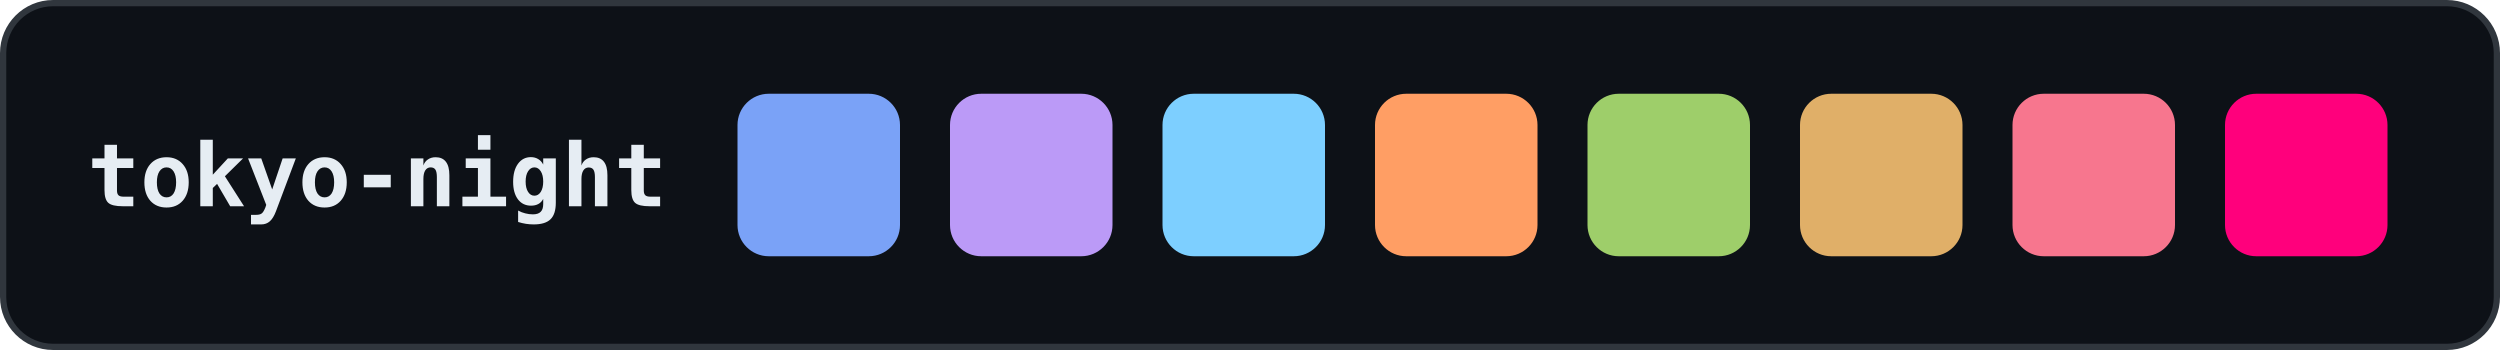
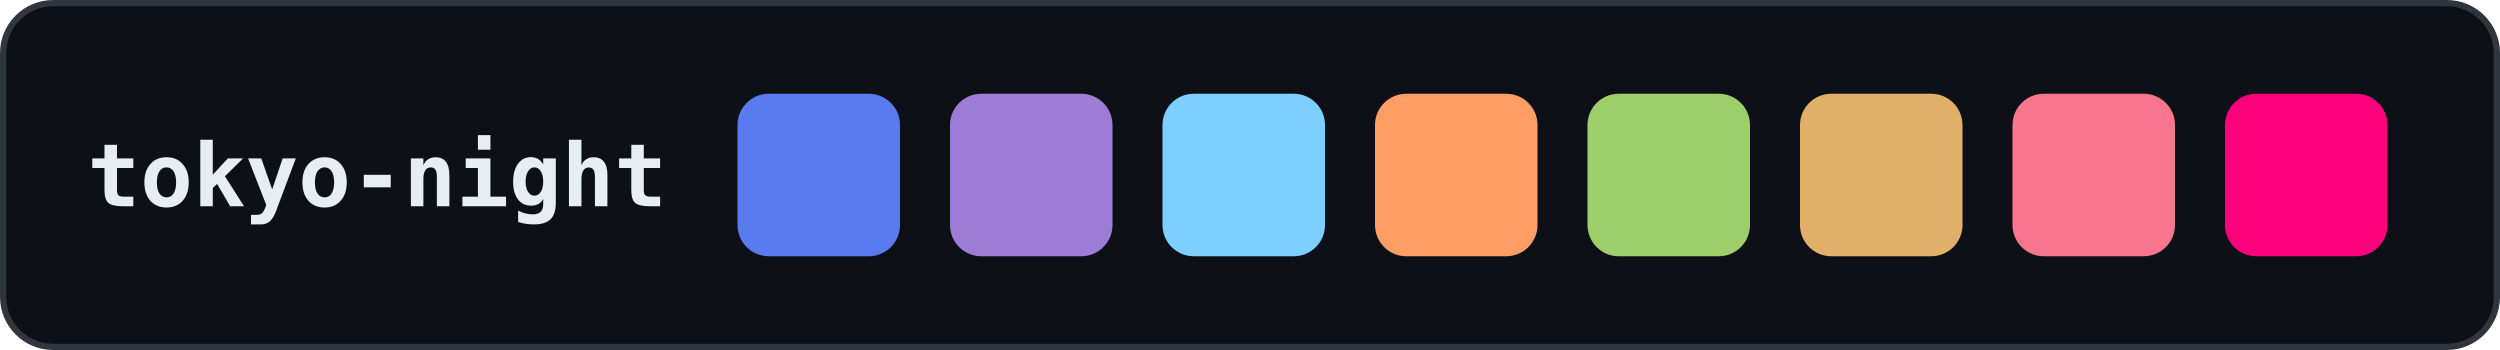
<svg xmlns="http://www.w3.org/2000/svg" width="400" height="56" viewBox="0 0 400 56" role="img" aria-label="tokyo-night proposed colour theme palette">
  <rect x="0.5" y="0.5" width="399" height="55" rx="8" fill="#0d1117" stroke="#30363d" />
  <text x="14" y="33" font-family="ui-monospace,SFMono-Regular,Menlo,Consolas,monospace" font-size="14" font-weight="600" fill="#e6edf3">tokyo-night</text>
-   <rect x="118" y="15" width="26" height="26" rx="5" fill="#7aa2f7" />
-   <rect x="152" y="15" width="26" height="26" rx="5" fill="#bb9af7" />
+   <rect x="118" y="15" width="26" height="26" rx="5" fill="#5a7bf0" />
+   <rect x="152" y="15" width="26" height="26" rx="5" fill="#9d7cd8" />
  <rect x="186" y="15" width="26" height="26" rx="5" fill="#7dcfff" />
  <rect x="220" y="15" width="26" height="26" rx="5" fill="#ff9e64" />
  <rect x="254" y="15" width="26" height="26" rx="5" fill="#9ece6a" />
  <rect x="288" y="15" width="26" height="26" rx="5" fill="#e0af68" />
  <rect x="322" y="15" width="26" height="26" rx="5" fill="#f7768e" />
  <rect x="356" y="15" width="26" height="26" rx="5" fill="#ff007c" />
</svg>
